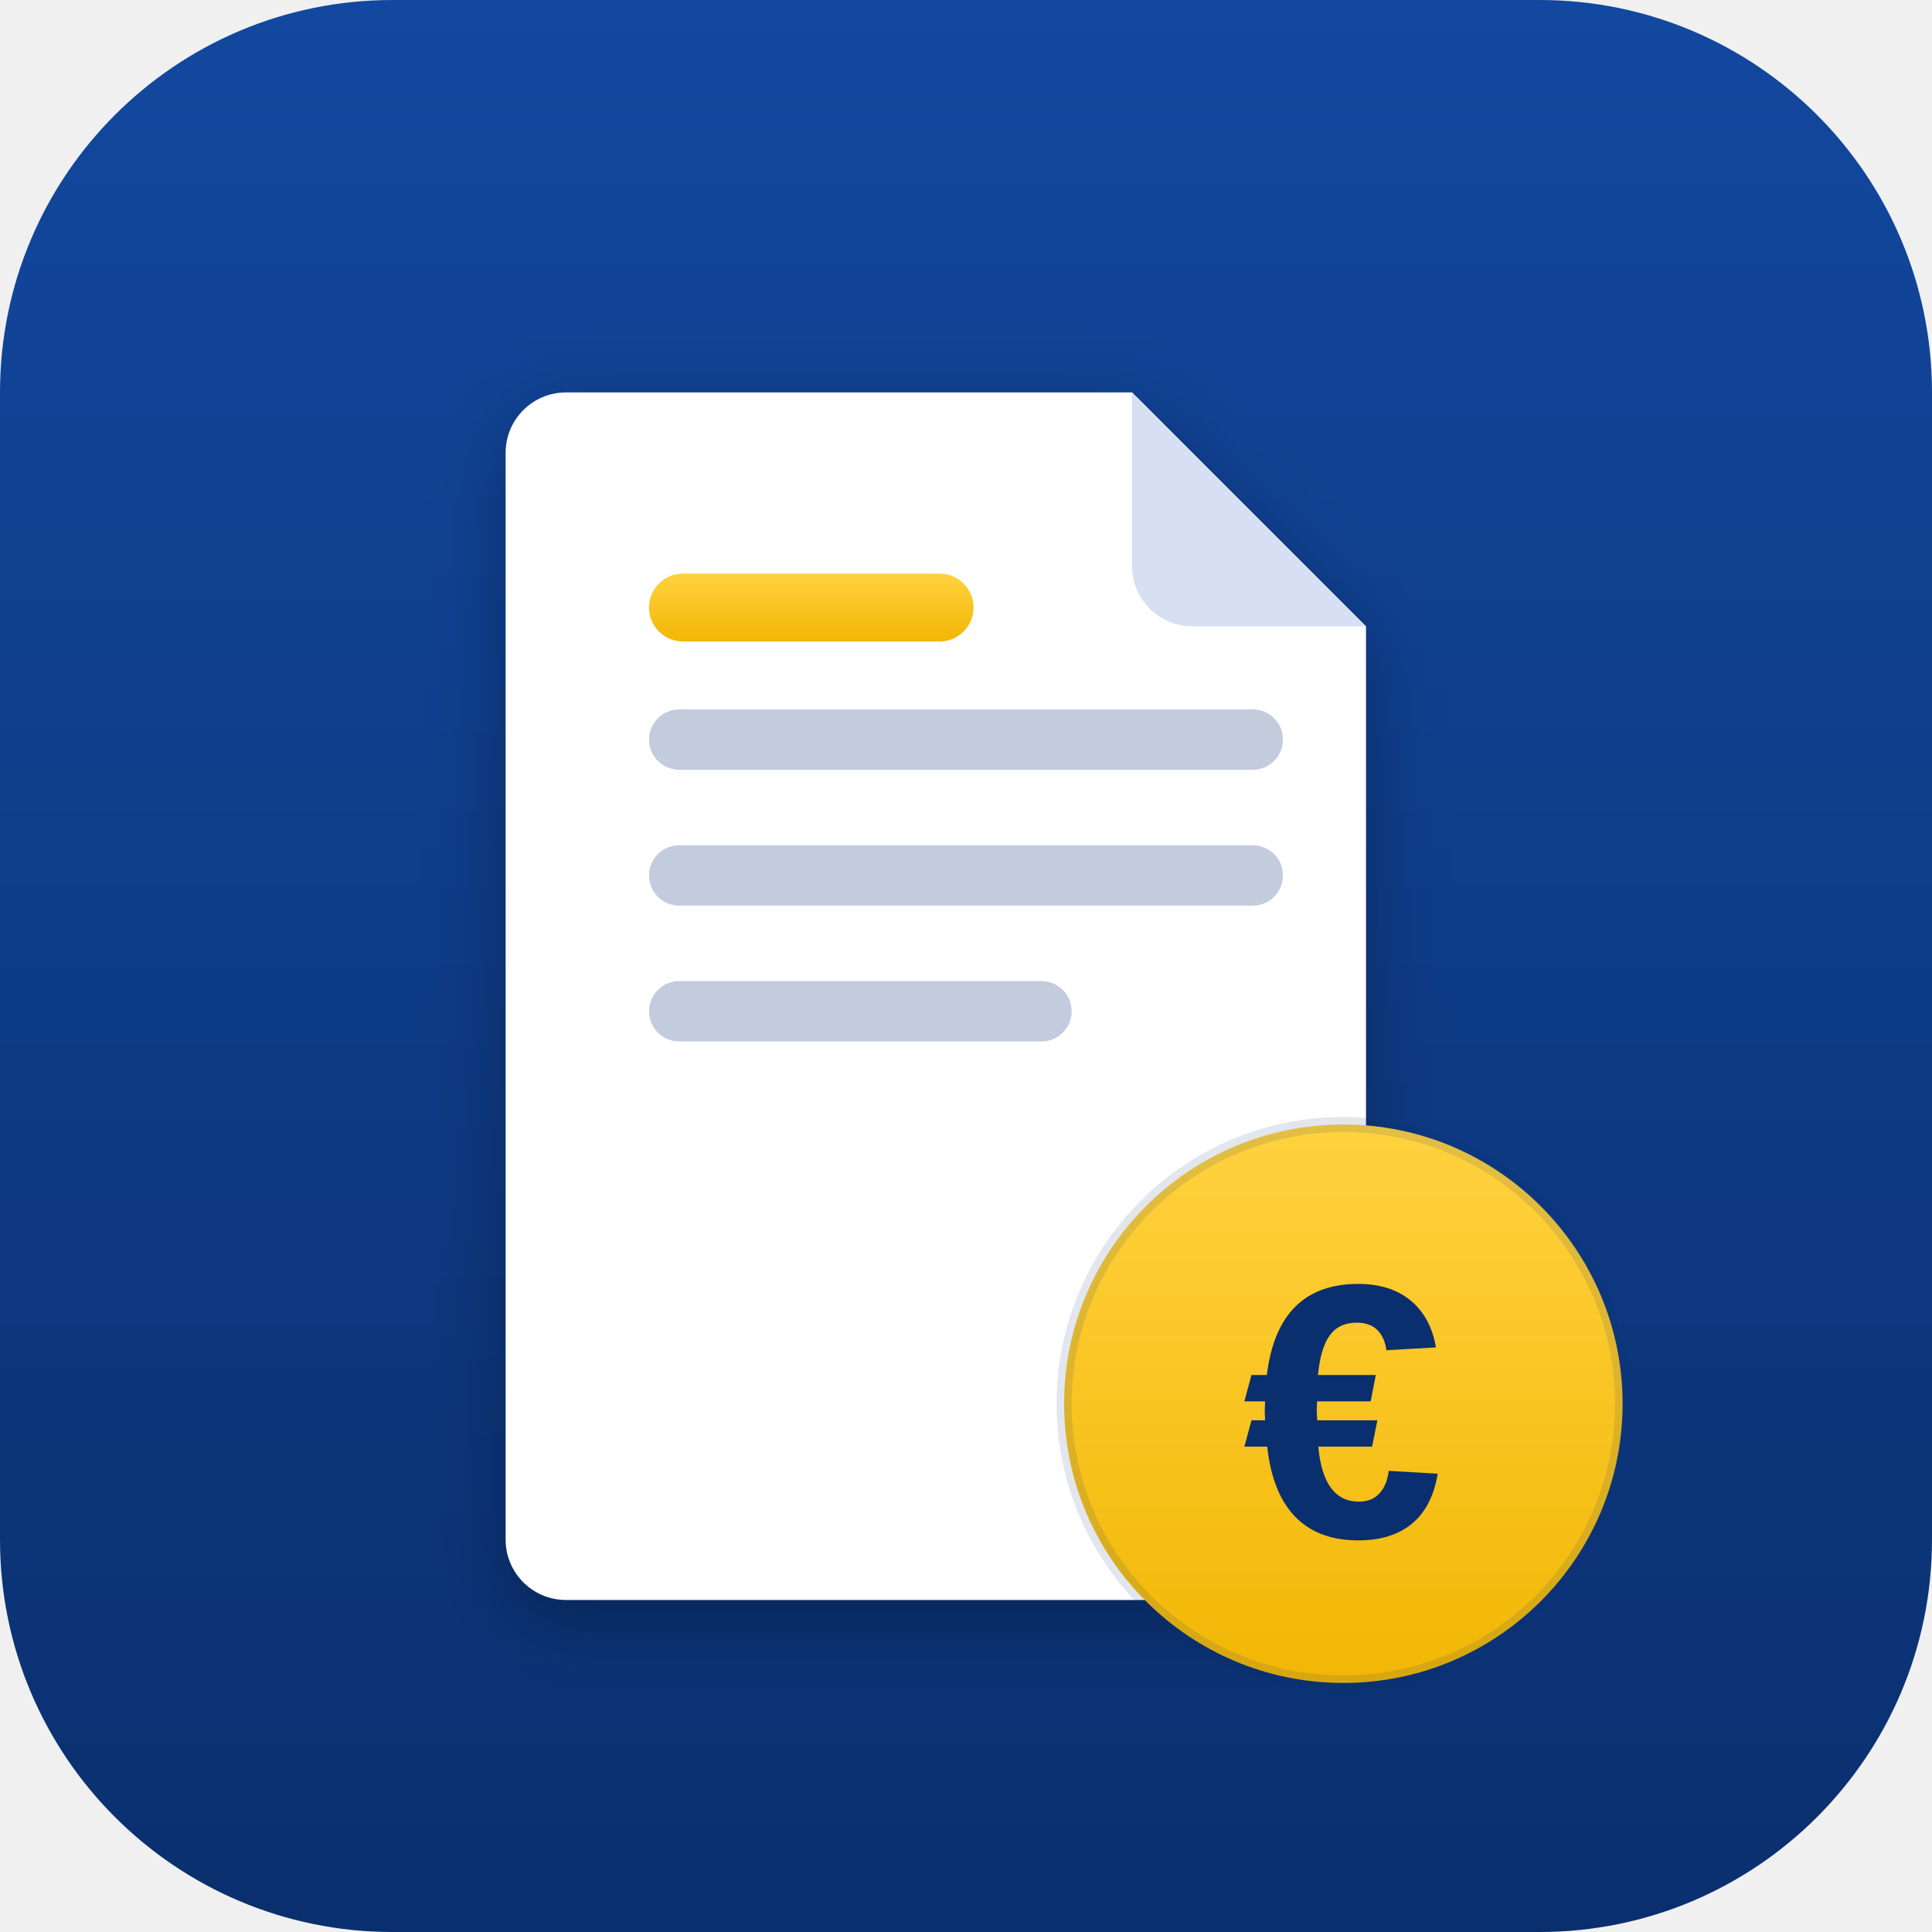
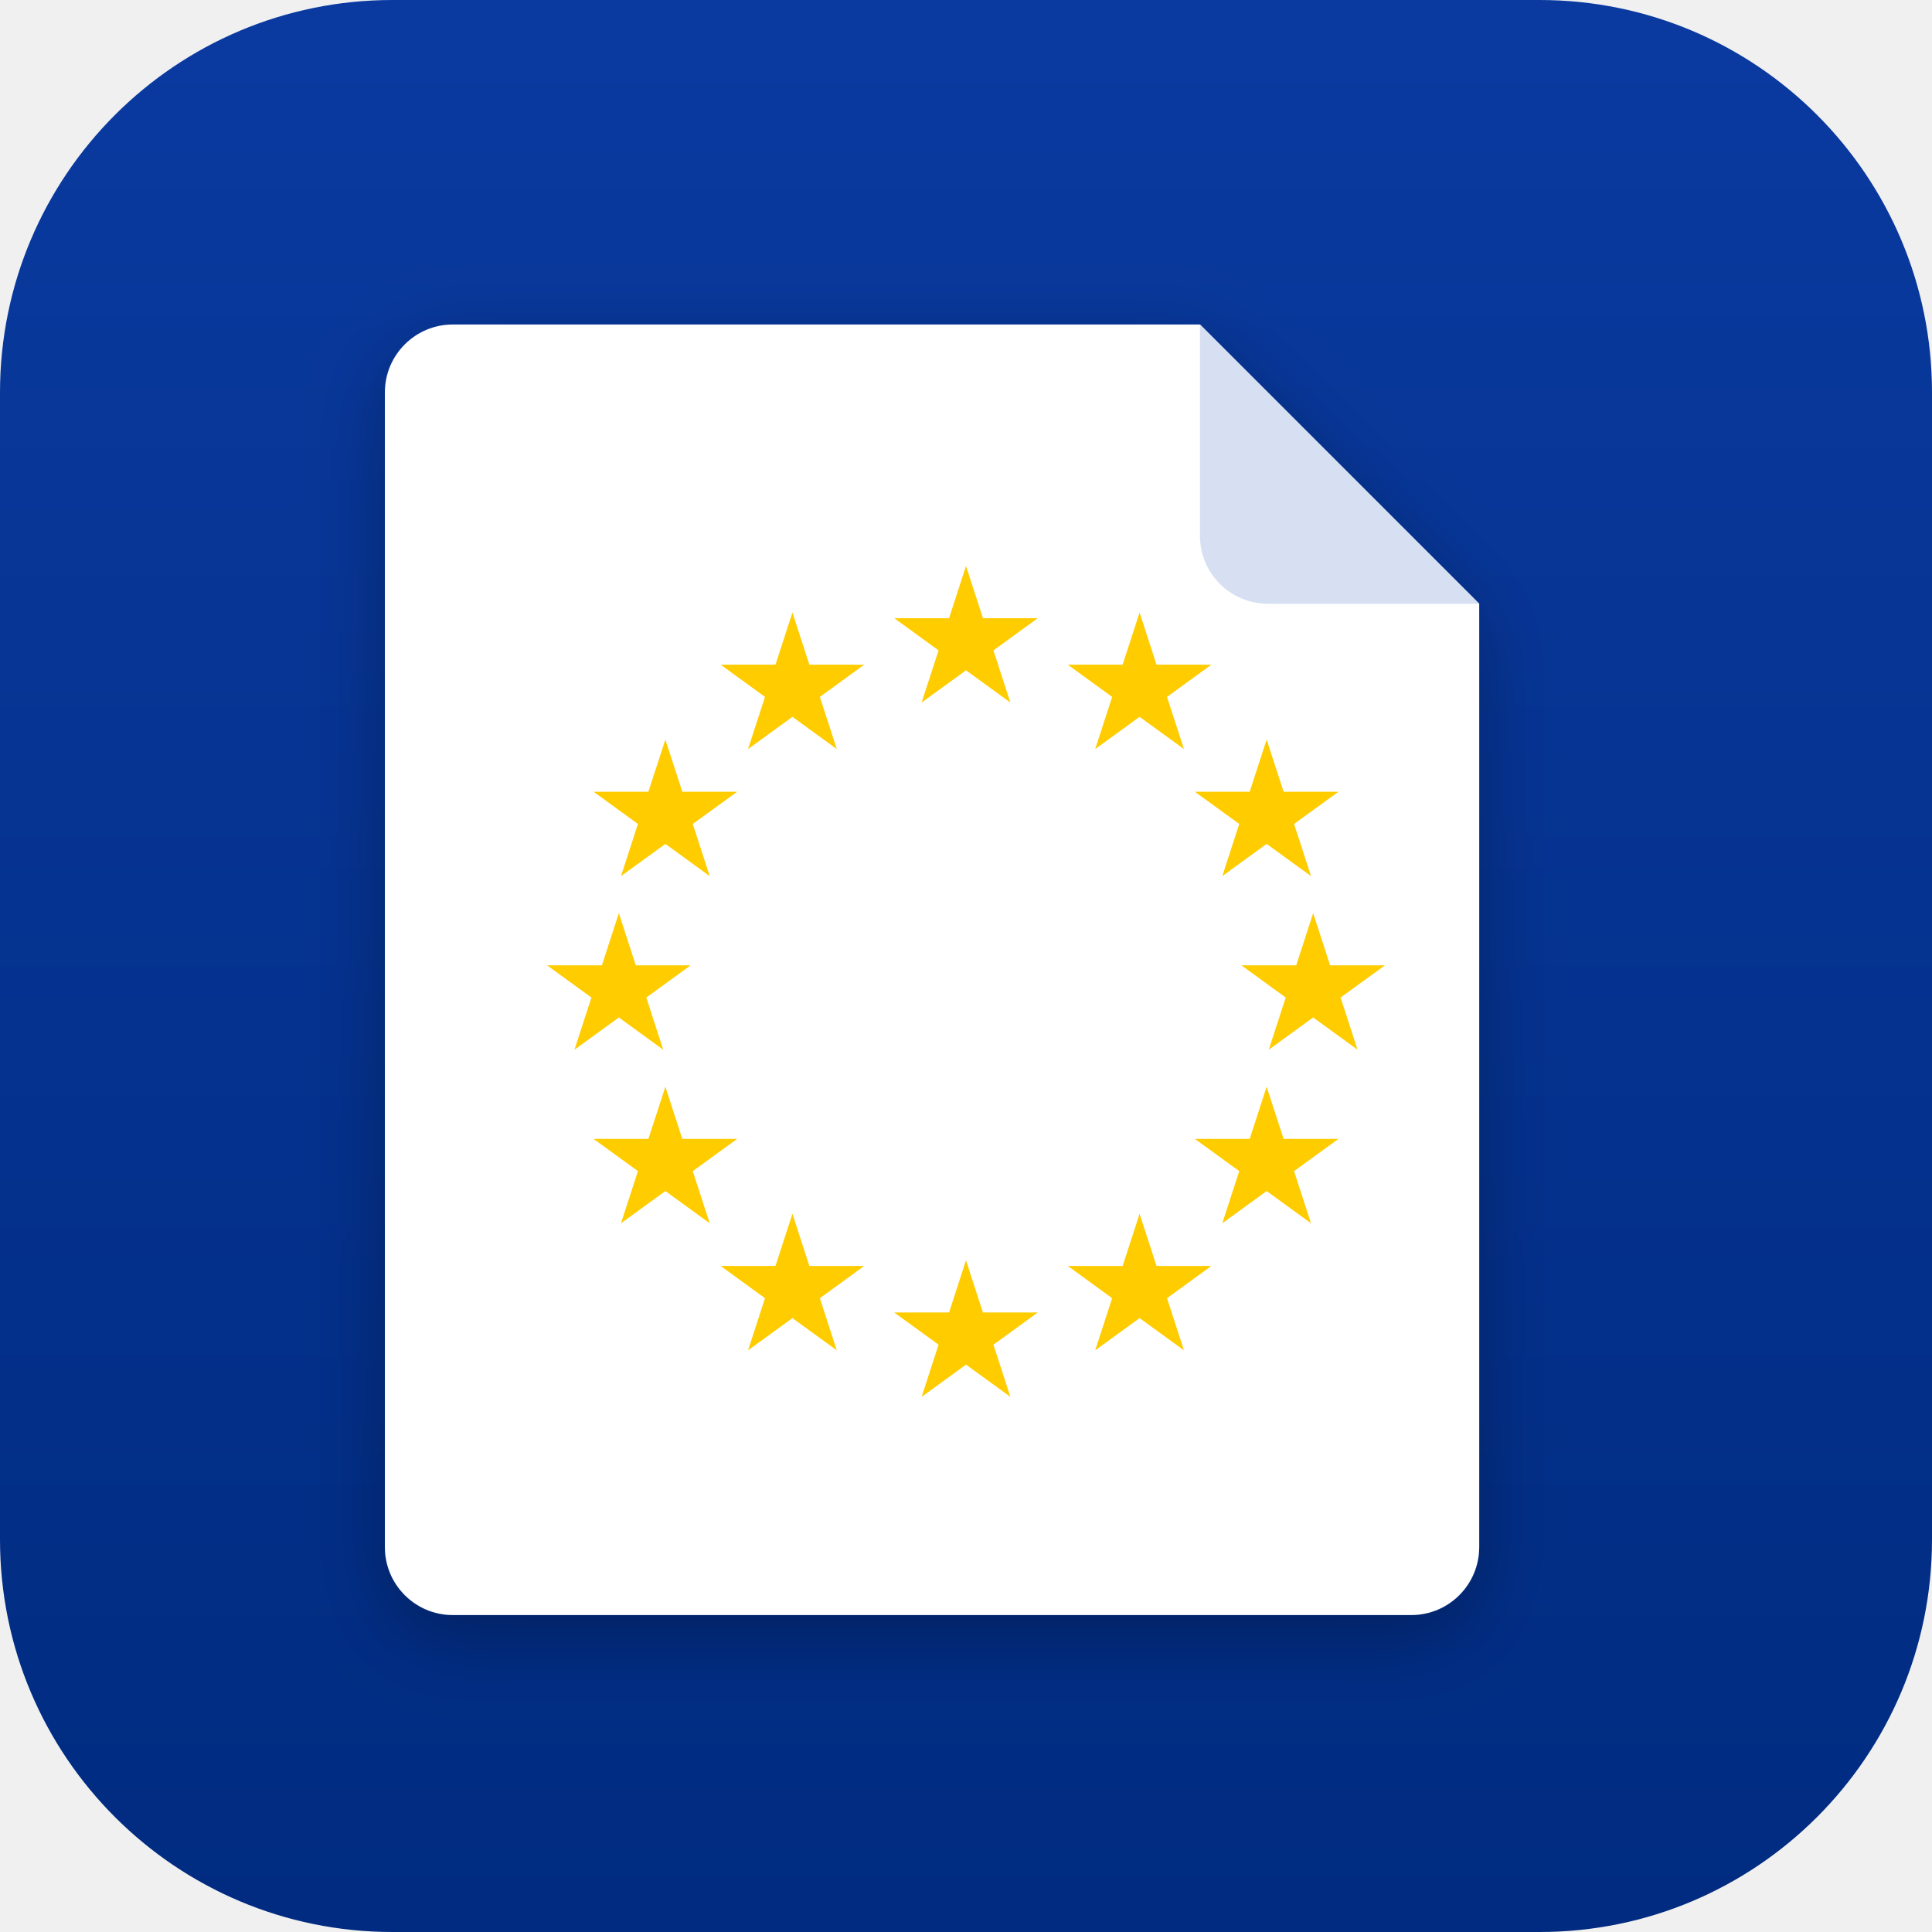
<svg xmlns="http://www.w3.org/2000/svg" width="512" height="512" viewBox="0 0 512 512" role="img" aria-label="Euro Office">
  <defs>
    <linearGradient id="tile" x1="0" y1="0" x2="0" y2="1">
-       <stop offset="0" stop-color="#12489f" />
-       <stop offset="1" stop-color="#0a2f6e" />
-     </linearGradient>
-     <linearGradient id="gold" x1="0" y1="0" x2="0" y2="1">
-       <stop offset="0" stop-color="#ffd23f" />
-       <stop offset="1" stop-color="#f2b705" />
+       <stop offset="0" stop-color="#0a3aa0" />
+       <stop offset="1" stop-color="#002b80" />
    </linearGradient>
    <filter id="sh" x="-20%" y="-20%" width="140%" height="140%">
      <feDropShadow dx="0" dy="6" stdDeviation="10" flood-color="#000000" flood-opacity="0.28" />
    </filter>
  </defs>
  <rect x="0" y="0" width="512" height="512" rx="104" fill="url(#tile)" />
  <g filter="url(#sh)">
-     <path d="M150 104 h150 l62 62 v242 a16 16 0 0 1 -16 16 H150 a16 16 0 0 1 -16 -16 V120 a16 16 0 0 1 16 -16 z" fill="#ffffff" />
-     <path d="M300 104 l62 62 h-46 a16 16 0 0 1 -16 -16 z" fill="#d7e0f2" />
+     <path d="M120 86 h198 l74 74 v250 a18 18 0 0 1 -18 18 H120 a18 18 0 0 1 -18 -18 V104 a18 18 0 0 1 18 -18 z" fill="#ffffff" />
+     <path d="M318 86 l74 74 h-56 a18 18 0 0 1 -18 -18 z" fill="#d7e0f2" />
  </g>
-   <g fill="#c3ccdd">
-     <rect x="172" y="188" width="168" height="16" rx="8" />
-     <rect x="172" y="224" width="168" height="16" rx="8" />
-     <rect x="172" y="260" width="112" height="16" rx="8" />
+   <g>
+     <path d="M256.00,150.00L260.49,163.82L275.02,163.82L263.27,172.36L267.76,186.18L256.00,177.64L244.24,186.18L248.73,172.36L236.98,163.82L251.51,163.82Z" fill="#FFCC00" />
+     <path d="M302.00,162.33L306.49,176.14L321.02,176.15L309.27,184.69L313.76,198.51L302.00,189.97L290.24,198.51L294.73,184.69L282.98,176.15L297.51,176.14Z" fill="#FFCC00" />
+     <path d="M335.67,196.00L340.17,209.82L354.70,209.82L342.94,218.36L347.43,232.18L335.67,223.64L323.92,232.18L328.41,218.36L316.65,209.82L331.18,209.82Z" fill="#FFCC00" />
+     <path d="M348.00,242.00L352.49,255.82L367.02,255.82L355.27,264.36L359.76,278.18L348.00,269.64L336.24,278.18L340.73,264.36L328.98,255.82L343.51,255.82Z" fill="#FFCC00" />
+     <path d="M335.67,288.00L340.17,301.82L354.70,301.82L342.94,310.36L347.43,324.18L335.67,315.64L323.92,324.18L328.41,310.36L316.65,301.82L331.18,301.82Z" fill="#FFCC00" />
+     <path d="M302.00,321.67L306.49,335.49L321.02,335.49L309.27,344.04L313.76,357.85L302.00,349.31L290.24,357.85L294.73,344.04L282.98,335.49L297.51,335.49Z" fill="#FFCC00" />
+     <path d="M256.00,334.00L260.49,347.82L275.02,347.82L263.27,356.36L267.76,370.18L256.00,361.64L244.24,370.18L248.73,356.36L236.98,347.82L251.51,347.82Z" fill="#FFCC00" />
+     <path d="M210.00,321.67L214.49,335.49L229.02,335.49L217.27,344.04L221.76,357.85L210.00,349.31L198.24,357.85L202.73,344.04L190.98,335.49L205.51,335.49Z" fill="#FFCC00" />
+     <path d="M176.33,288.00L180.82,301.82L195.35,301.82L183.59,310.36L188.08,324.18L176.33,315.64L164.57,324.18L169.06,310.36L157.30,301.82L171.83,301.82Z" fill="#FFCC00" />
+     <path d="M164.00,242.00L168.49,255.82L183.02,255.82L171.27,264.36L175.76,278.18L164.00,269.64L152.24,278.18L156.73,264.36L144.98,255.82L159.51,255.82Z" fill="#FFCC00" />
+     <path d="M176.33,196.00L180.82,209.82L195.35,209.82L183.59,218.36L188.08,232.18L176.33,223.64L164.57,232.18L169.06,218.36L157.30,209.82L171.83,209.82Z" fill="#FFCC00" />
+     <path d="M210.00,162.33L214.49,176.14L229.02,176.15L217.27,184.69L221.76,198.51L210.00,189.97L198.24,198.51L202.73,184.69L190.98,176.15L205.51,176.14Z" fill="#FFCC00" />
  </g>
-   <rect x="172" y="152" width="86" height="18" rx="9" fill="url(#gold)" />
-   <circle cx="356" cy="372" r="74" fill="url(#gold)" />
-   <circle cx="356" cy="372" r="74" fill="none" stroke="#0a2f6e" stroke-opacity="0.12" stroke-width="4" />
-   <text x="356" y="374" text-anchor="middle" dominant-baseline="central" font-family="Arial, Helvetica, sans-serif" font-size="96" font-weight="700" fill="#0a2f6e">€</text>
</svg>
